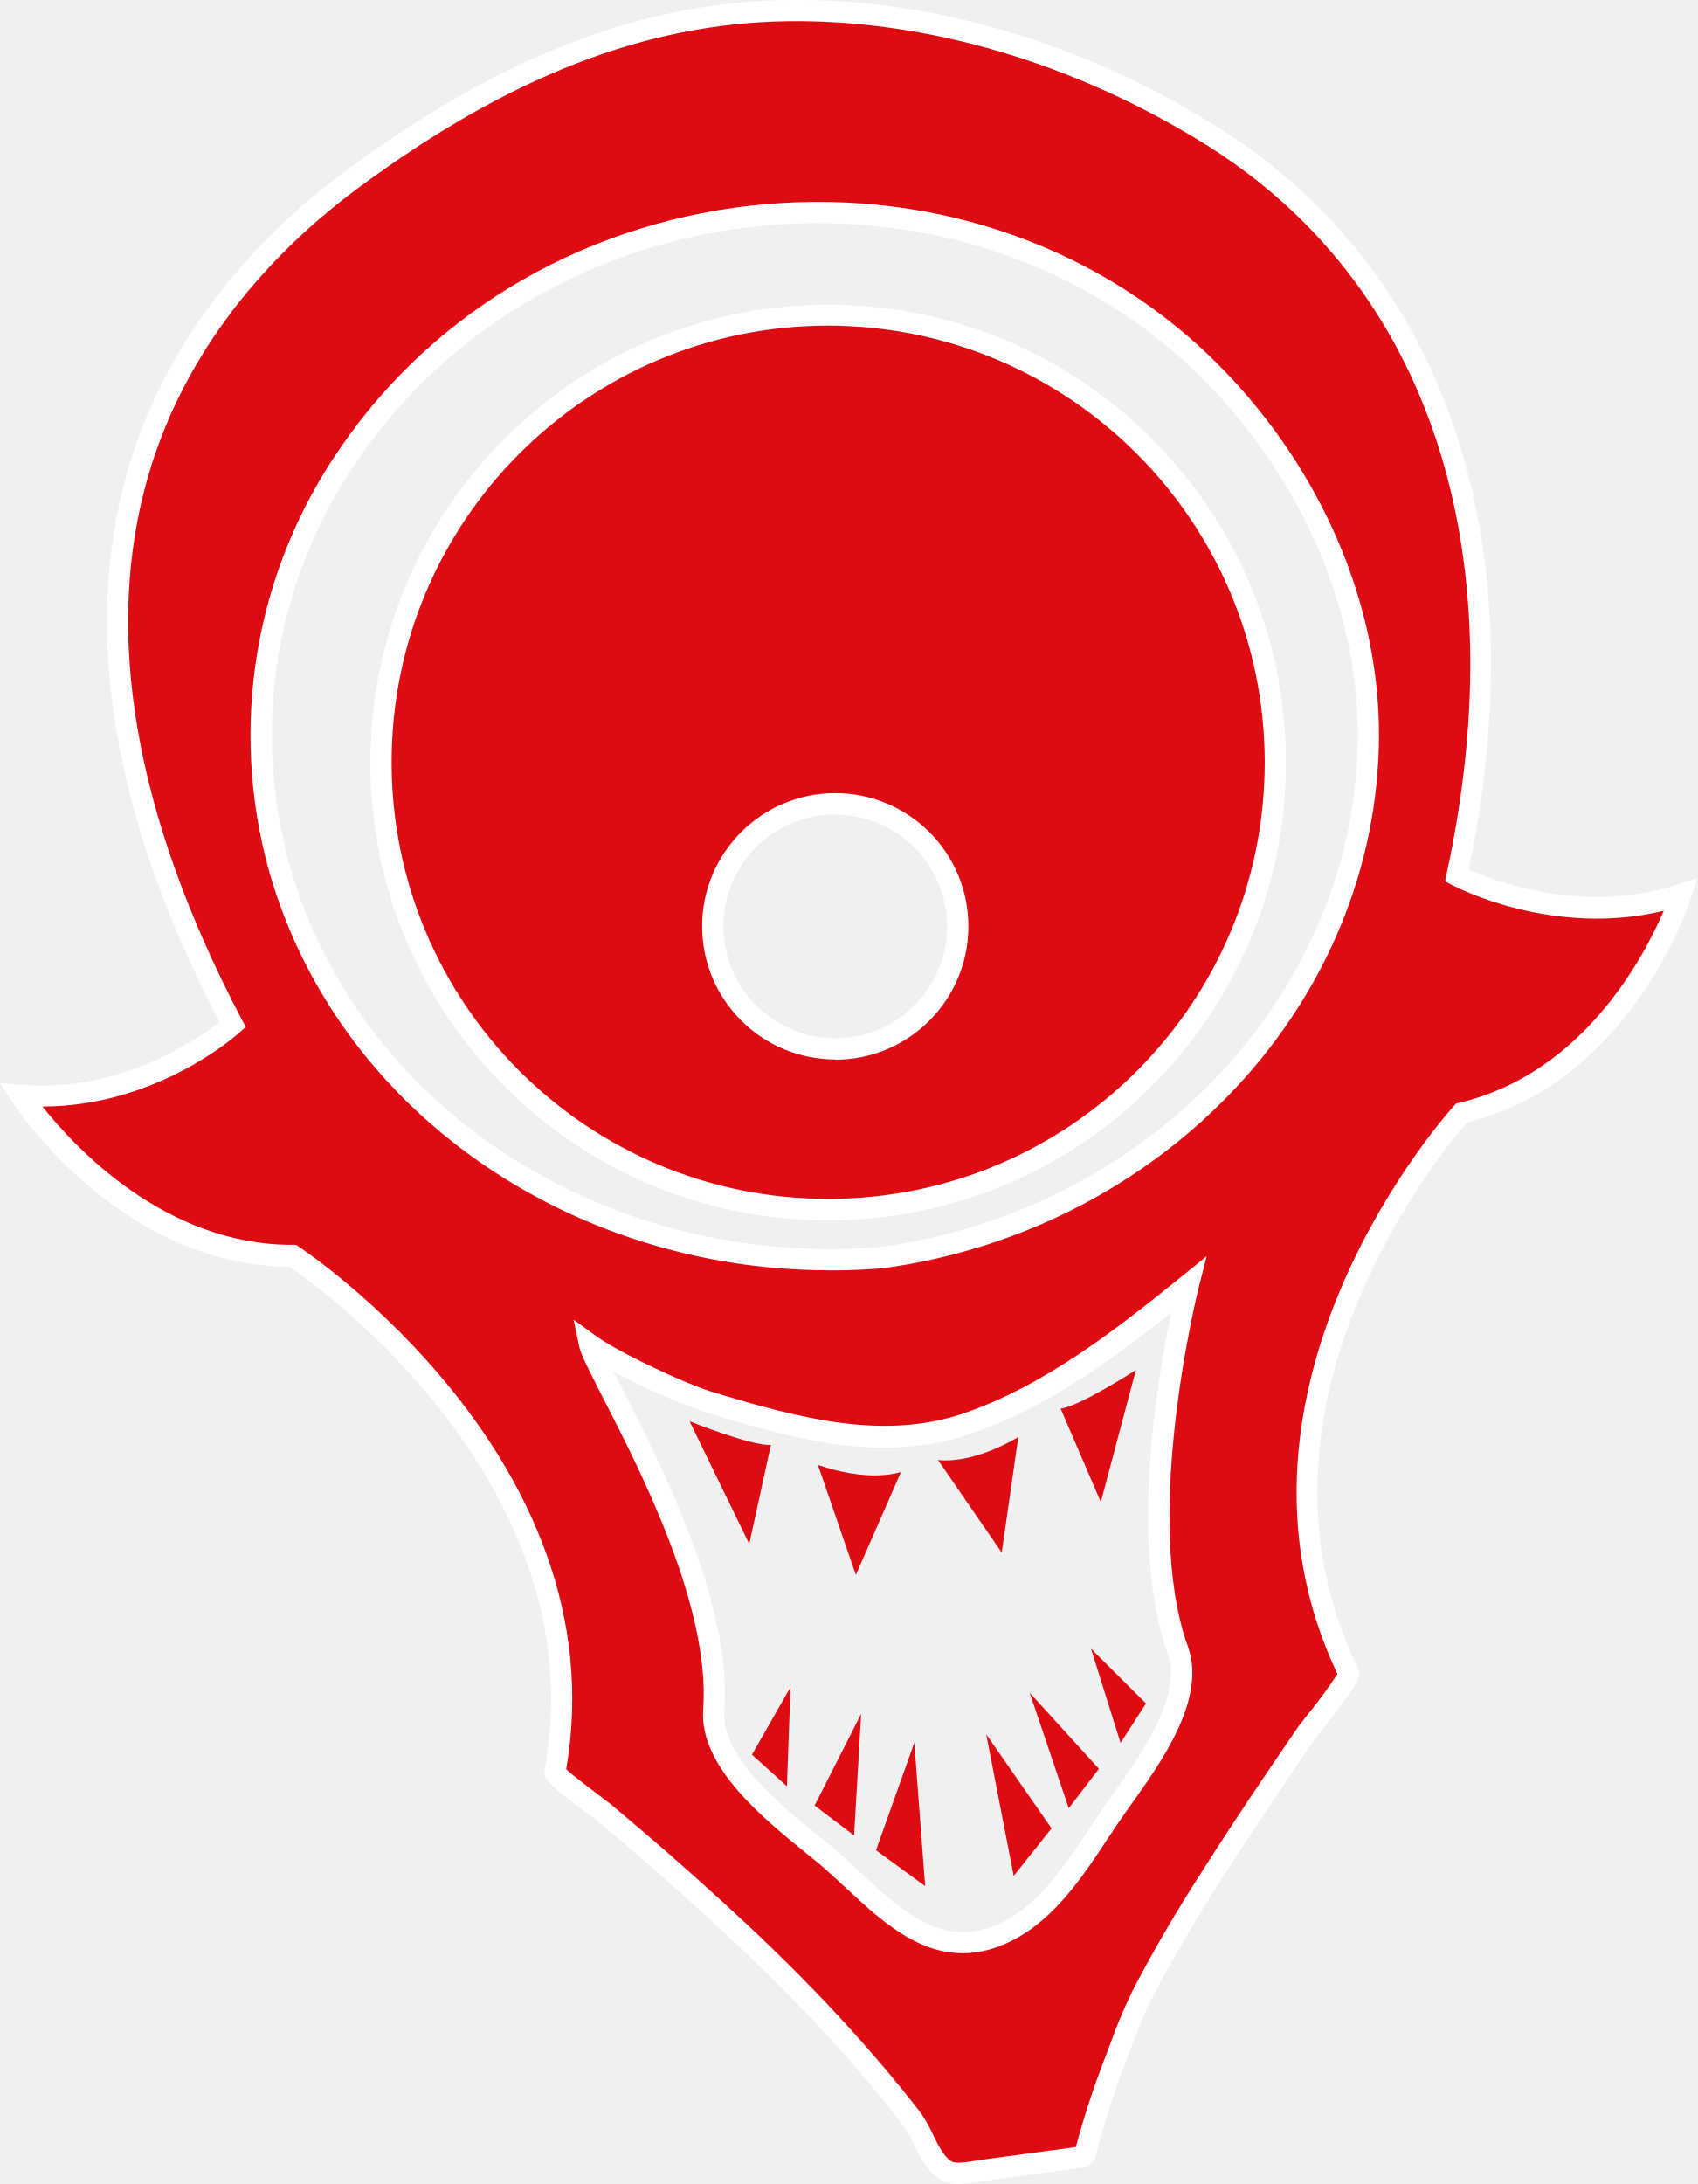
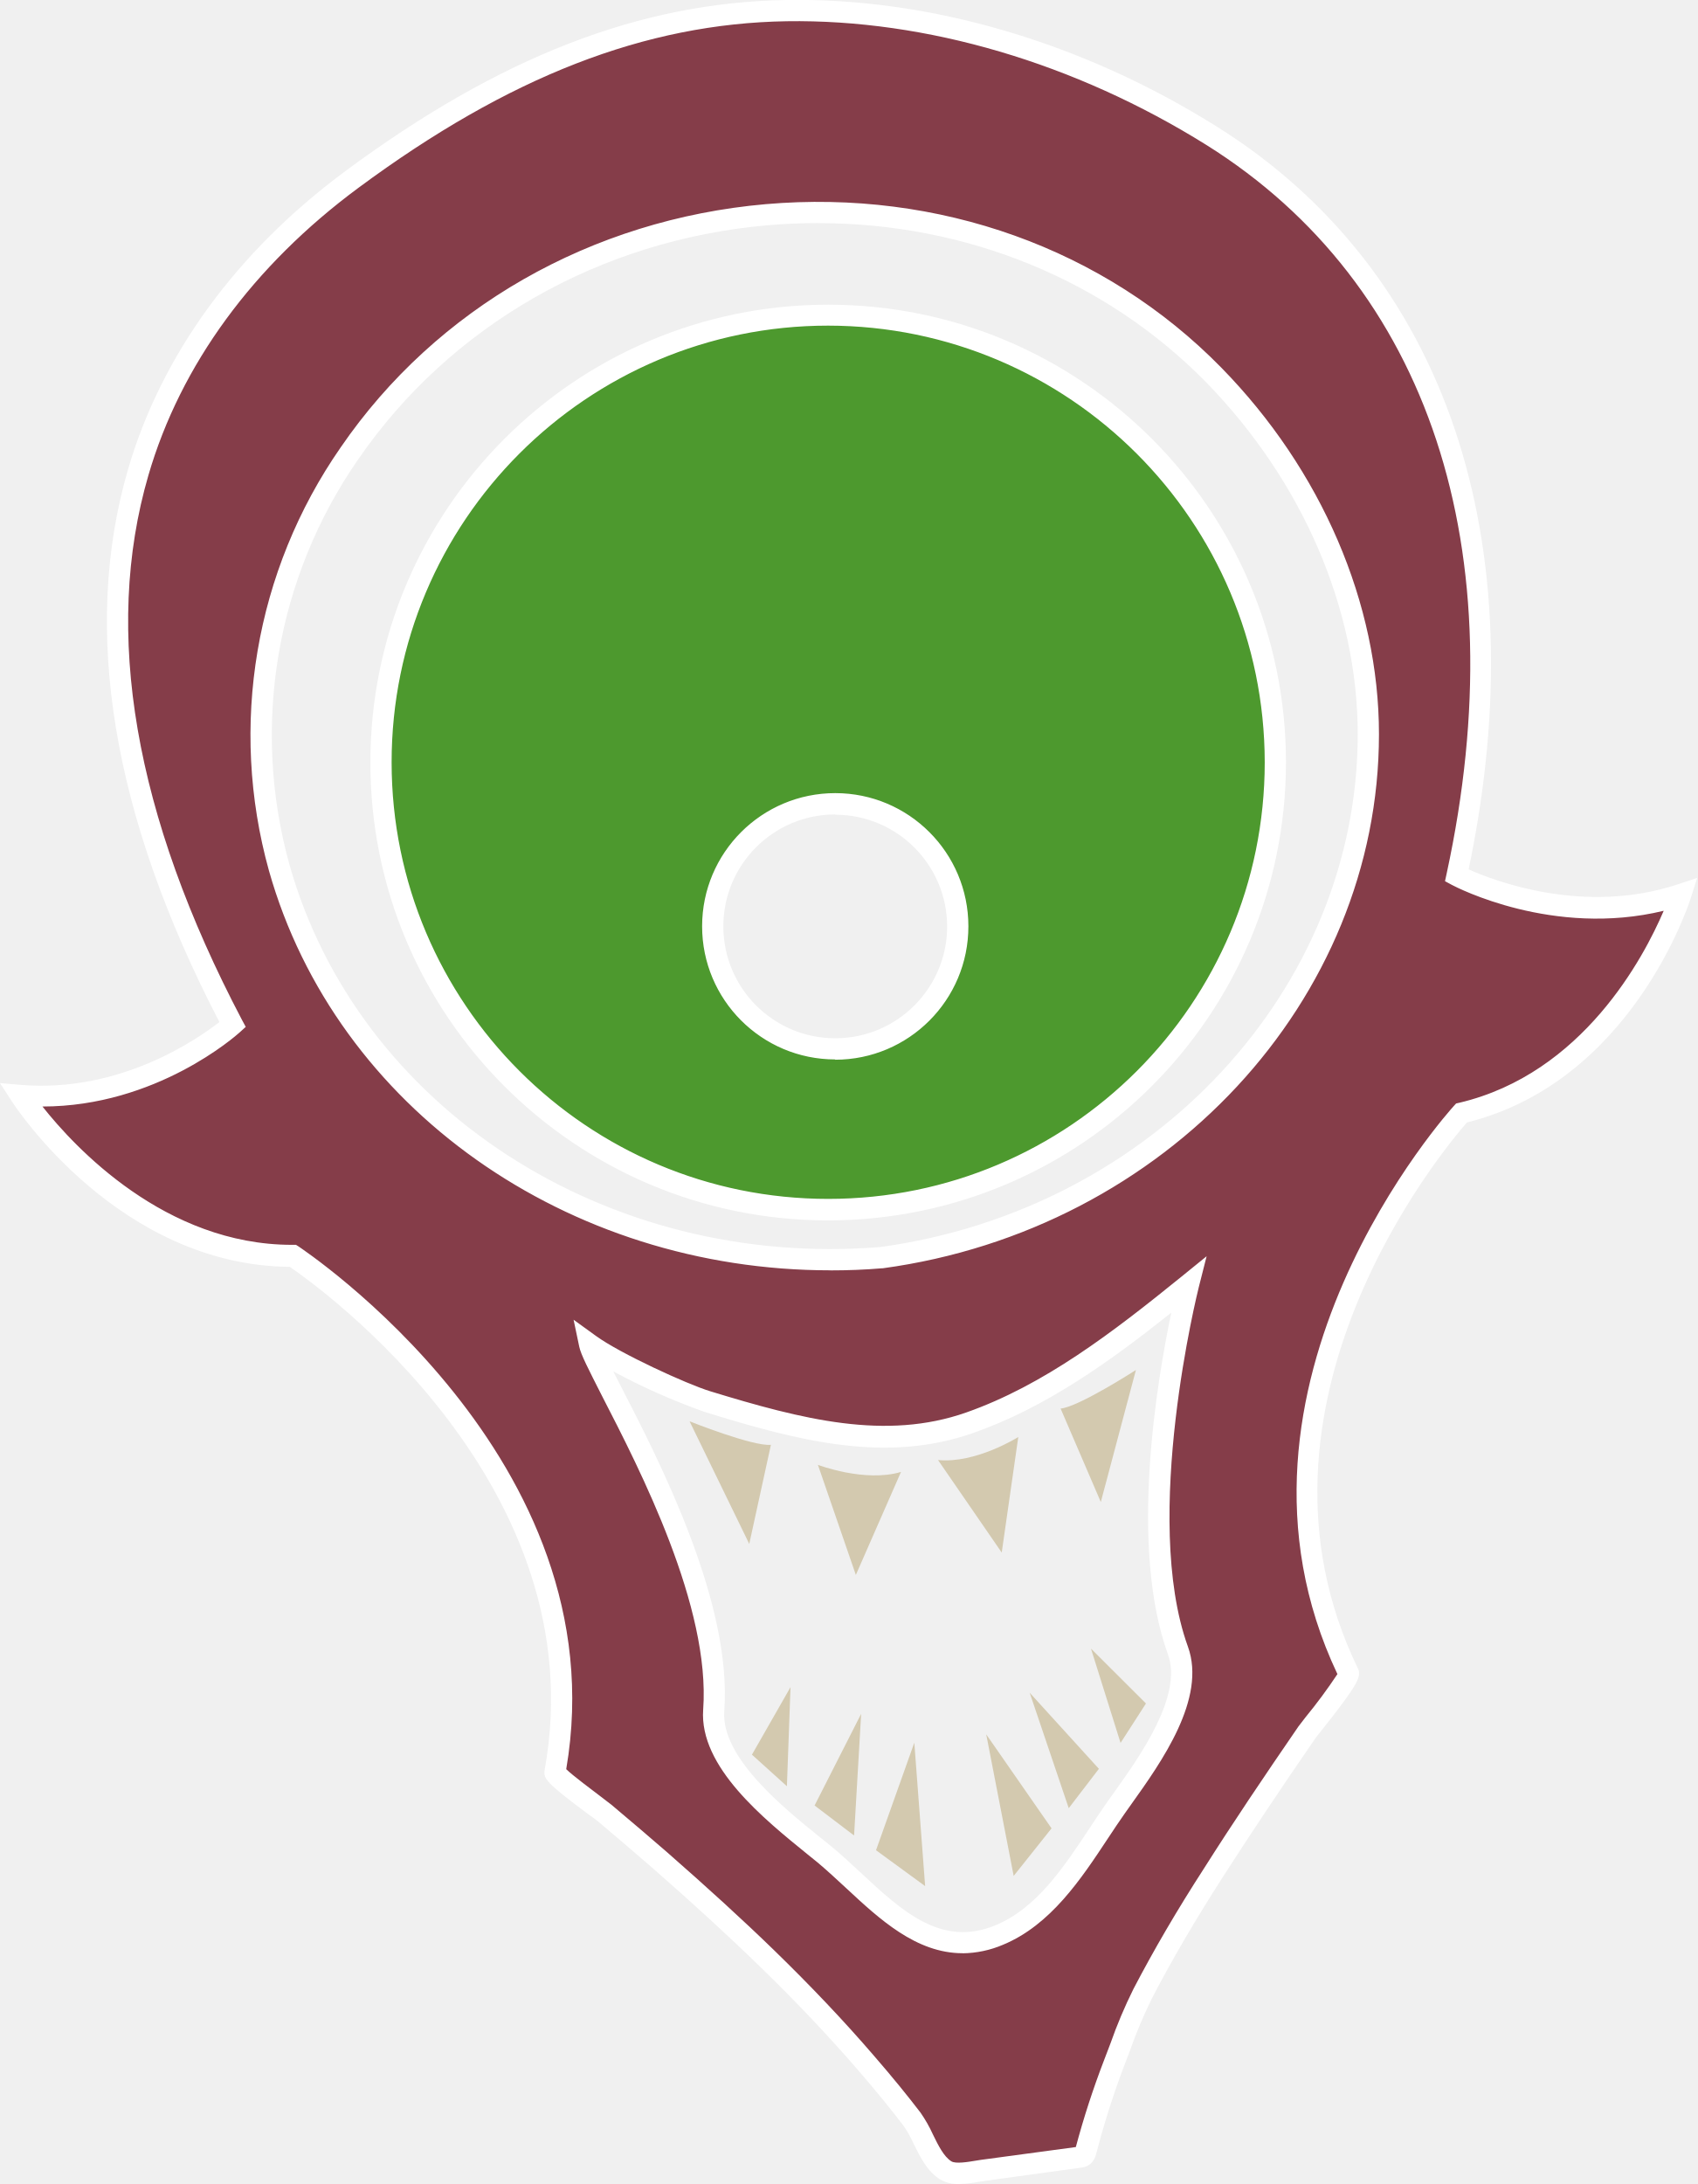
<svg xmlns="http://www.w3.org/2000/svg" viewBox="0 0 239.79 308.52">
  <defs>
-     <style>.cls-1{fill:#df0b13;}.cls-2{fill:#fff;}</style>
+     <style>.cls-1{fill:#853d49;}.cls-2{fill:#4d992e;}.cls-3{fill:#fff;}.cls-4{fill:#d3c9af;}</style>
  </defs>
  <g id="Layer_2" data-name="Layer 2">
    <g id="Layer_1-2" data-name="Layer 1">
-       <path class="cls-1" d="M117,44.54a63.18,63.18,0,1,0,63.19,63.18A63.17,63.17,0,0,0,117,44.54Zm1,103.66a17.31,17.31,0,1,1,17.32-17.31A17.31,17.31,0,0,1,118,148.2Zm87.82-24.53c8.59-39.68,1.87-81.62-34.63-104.48-17.7-11.09-38.82-18-60-17.68C88,1.88,68,11.81,49.74,25.34,35.64,35.77,24.49,49.72,19.53,66.72c-7.72,26.48.92,54.46,13.32,78.05,0,0-12.58,11.39-29.93,9.95,0,0,14.75,22.75,38.45,22.67,0,0,45,29,37.05,72.86-.13.69,6.14,5.11,7,5.83,2.61,2.21,5.21,4.42,7.79,6.66,5.15,4.48,10.21,9.07,15.1,13.83s9.61,9.69,14.06,14.85c2.24,2.59,4.42,5.23,6.49,7.95,1.6,2.09,2.47,5.84,4.77,7.25,1.32.8,3.77.19,5.16,0l13.7-1.87a1.26,1.26,0,0,0,.6-.2,1.19,1.19,0,0,0,.33-.65,122.24,122.24,0,0,1,3.93-12.4,99.21,99.21,0,0,1,4.07-9.89c3-5.8,6.37-11.45,9.9-17q6.47-10.08,13.28-19.92c.51-.74,6.26-7.64,5.89-8.4-19.67-40.57,16-79.11,16-79.11,23-5.41,31-30.85,31-30.85C221.08,131.78,205.79,123.67,205.79,123.67Zm-39.36,109.5c2.57,7.12-4.93,16.77-8.7,22.11-4.47,6.34-8.87,14.9-16.58,18.07-10.5,4.32-17.43-5.43-24.63-11.34-5.34-4.39-16.26-12.38-15.68-20.4C102.29,222,84.11,193.82,83.31,190c3.53,2.56,13.1,7,16.59,8,11.91,3.65,24.82,7.29,37.11,3,11.47-4,21.7-12,30.9-19.47C167.91,181.51,159.58,214.24,166.43,233.17Zm-41.89-55.5c-38.56,3.12-75-19.43-85.08-55.11A70.16,70.16,0,0,1,49.37,64C77.06,23.69,137.48,18.27,171.48,53c13.2,13.47,21.85,31.69,21.85,50.73C193.33,141.09,163.49,172.36,124.54,177.67Z" />
-       <path class="cls-2" d="M135.48,308.52a4.93,4.93,0,0,1-2.63-.63c-1.82-1.11-2.84-3.19-3.74-5a16.38,16.38,0,0,0-1.44-2.58c-1.83-2.4-3.87-4.9-6.43-7.87-4.2-4.86-8.77-9.69-14-14.76-4.45-4.33-9.37-8.83-15-13.76-2.37-2.06-4.91-4.23-7.78-6.65-.2-.17-.71-.55-1.36-1-5.86-4.37-6.36-5-6.15-6.22,7.31-40.26-31.85-68.24-36-71.09-24-.2-38.64-22.4-39.26-23.35L0,153l3,.26C17,154.39,27.86,146.81,31,144.38,15.83,115.18,11.5,88.91,18.09,66.3c4.73-16.2,15.36-30.78,30.76-42.17C70.66,8,90.44.34,111.1,0c20.31-.34,41.9,6,60.86,17.91,32.34,20.25,45.26,58.44,35.54,104.9,3.6,1.62,16.28,6.49,29.5,2.13l2.79-.92-.89,2.79c-.33,1.07-8.48,26-31.64,31.75-3.34,3.81-33.46,39.9-15.42,77.1.55,1.15.13,2.16-5.1,8.76-.46.58-.8,1-.9,1.15-4.89,7.09-9.23,13.59-13.26,19.88-3.77,5.89-7,11.41-9.83,16.85a66.93,66.93,0,0,0-3.1,7.37l-.9,2.36a120.56,120.56,0,0,0-3.88,12.25,2.62,2.62,0,0,1-.83,1.42,2.54,2.54,0,0,1-1.35.52L139,308.1l-.74.12A16.67,16.67,0,0,1,135.48,308.52ZM80,249.92c.93.92,3.75,3,4.88,3.87.72.54,1.28,1,1.5,1.15,2.88,2.42,5.44,4.61,7.82,6.67,5.71,5,10.67,9.52,15.16,13.88,5.27,5.13,9.89,10,14.15,14.95,2.6,3,4.68,5.56,6.55,8a19.55,19.55,0,0,1,1.75,3.08c.75,1.54,1.54,3.14,2.61,3.8.61.38,2.39.08,3.34-.08l.82-.13L152,303.3A121.76,121.76,0,0,1,156,291c.3-.77.59-1.55.89-2.33a68,68,0,0,1,3.25-7.7c2.88-5.52,6.14-11.11,10-17.08,4-6.32,8.4-12.85,13.31-20,.12-.17.5-.65,1-1.3a74.79,74.79,0,0,0,4.51-6.1c-19.34-40.83,16.1-79.88,16.46-80.27l.31-.34.45-.1c17.45-4.12,26.08-20.56,28.88-27.12-15.62,3.79-29.29-3.32-29.9-3.64l-1-.54.24-1.11c9.89-45.68-2.48-83.18-33.95-102.89C151.89,8.89,130.86,2.7,111.15,3c-20,.32-39.24,7.8-60.52,23.54-14.86,11-25.12,25-29.66,40.59-6.45,22.12-2,48,13.21,76.93l.54,1-.86.78c-.5.45-11.76,10.47-27.87,10.47H6c4.53,5.73,17.33,19.54,35.26,19.54h.56l.38.24C42.64,176.42,87.53,206,80,249.92Zm56,26c-6.55,0-11.73-4.81-16.41-9.16-1.39-1.29-2.7-2.5-4-3.6l-1.52-1.23C108,257,98.76,249.6,99.35,241.5c1.06-14.48-8.91-33.85-14.27-44.26-2-3.94-3-5.88-3.24-7l-.8-3.81,3.15,2.28c3.39,2.47,12.81,6.8,16.14,7.82,13.07,4,24.81,7,36.19,3,11-3.87,20.68-11.3,30.45-19.22l3.51-2.85-1.11,4.38c-.08.33-8.15,32.5-1.53,50.78h0c2.65,7.33-3.76,16.31-8,22.25l-.88,1.24c-.81,1.14-1.61,2.36-2.44,3.61-3.78,5.72-8.07,12.21-14.8,15A14.92,14.92,0,0,1,136,275.93Zm-49.36-82.2,1.1,2.14c5.49,10.67,15.72,30.53,14.59,45.85-.48,6.53,8.33,13.64,13.6,17.89l1.54,1.24c1.4,1.16,2.8,2.46,4.16,3.72C127.46,270,133,275.09,140.58,272c5.88-2.41,9.72-8.23,13.44-13.86.85-1.29,1.66-2.51,2.49-3.68l.89-1.25c3.64-5.1,9.73-13.64,7.62-19.49-5.53-15.27-1.54-38.73.47-48.29-8.86,7.05-17.81,13.43-28,17-12.24,4.3-24.47,1.21-38-3A91.83,91.83,0,0,1,86.65,193.73Zm30.68-14.27C80.19,179.46,47.5,156.58,38,123A71.29,71.29,0,0,1,48.14,63.19C61.64,43.51,83.53,31,108.19,28.84c24.45-2.12,47.91,6.29,64.37,23.1,14.15,14.45,22.27,33.32,22.27,51.78,0,37.56-30.13,70-70.09,75.44h-.08C122.2,179.37,119.75,179.46,117.33,179.46Zm-1.7-147.94q-3.57,0-7.18.31C84.68,33.9,63.6,46,50.61,64.89a68.3,68.3,0,0,0-9.71,57.27c9.72,34.41,44.82,57.14,83.48,54,38.45-5.26,67.45-36.41,67.45-72.46C191.83,86,184,67.93,170.41,54,156.2,39.53,136.54,31.52,115.63,31.52ZM117,172.4a64.68,64.68,0,1,1,64.69-64.68A64.75,64.75,0,0,1,117,172.4ZM117,46a61.68,61.68,0,1,0,61.69,61.68A61.75,61.75,0,0,0,117,46Zm1,103.66a18.81,18.81,0,1,1,18.82-18.81A18.83,18.83,0,0,1,118,149.7Zm0-34.61a15.81,15.81,0,1,0,15.82,15.8A15.82,15.82,0,0,0,118,115.09Z" />
-       <path class="cls-1" d="M97.43,200.78s8.94,3.57,11.49,3.32l-3.06,14Zm23.49,21.7,6.38-14.55c-5.1,1.53-11.74-1-11.74-1Zm39.57-28.95s-8.09,5.22-10.64,5.45l5.68,13.2ZM143.87,203s-6,3.78-11.34,3.25l9,13.07Zm-32.69,49.33.51-14-5.45,9.54Zm3.91,2.72,5.58,4.24,1-17.19Zm8.68,6.32,6.94,5.07-1.53-20.26Zm38.14-20.73-7.77-7.75,4.18,13.32Zm-16.43-1.52L151,255.43l4.26-5.56ZM139.34,245,143.22,265l5.35-6.72Z" />
+       <path class="cls-1" d="M205.79,123.67c8.59-39.68,1.88-81.62-34.63-104.48-17.7-11.09-38.82-18-60-17.68C88,1.89,68,11.81,49.75,25.34,35.64,35.77,24.49,49.73,19.53,66.72c-7.72,26.49.92,54.46,13.32,78.05,0,0-12.58,11.39-29.93,9.95,0,0,14.75,22.75,38.46,22.67,0,0,45,29,37,72.86-.13.69,6.14,5.12,7,5.84,2.61,2.2,5.22,4.41,7.79,6.66,5.15,4.48,10.21,9.06,15.11,13.82s9.6,9.69,14.05,14.85c2.24,2.59,4.43,5.23,6.5,7.95,1.59,2.1,2.46,5.84,4.76,7.25,1.32.8,3.77.19,5.16,0l13.7-1.87a1.13,1.13,0,0,0,.6-.2,1.17,1.17,0,0,0,.34-.65,119.71,119.71,0,0,1,3.92-12.4,100,100,0,0,1,4.07-9.88c3-5.81,6.37-11.46,9.9-17q6.47-10.08,13.29-19.92c.5-.74,6.25-7.64,5.88-8.4-19.67-40.57,16-79.11,16-79.11,23-5.41,31-30.85,31-30.85C221.08,131.79,205.79,123.67,205.79,123.67Zm-39.36,109.5c2.57,7.12-4.93,16.77-8.7,22.11-4.46,6.34-8.87,14.9-16.58,18.07-10.5,4.32-17.43-5.42-24.62-11.33-5.35-4.4-16.27-12.39-15.69-20.41C102.29,222,84.11,193.82,83.31,190c3.53,2.57,13.1,7,16.59,8,11.91,3.64,24.82,7.28,37.11,3,11.47-4,21.7-12,30.91-19.46C167.92,181.52,159.58,214.24,166.43,233.17Zm-41.89-55.5c-38.56,3.12-75-19.43-85.08-55.1a70.12,70.12,0,0,1,9.92-58.52C77.06,23.69,137.48,18.27,171.49,53c13.19,13.47,21.84,31.69,21.84,50.73C193.33,141.1,163.5,172.36,124.54,177.67Z" />
+       <path class="cls-2" d="M117,44.54a63.19,63.19,0,1,0,63.18,63.18A63.17,63.17,0,0,0,117,44.54Zm1,103.66a17.31,17.31,0,1,1,17.31-17.31A17.3,17.3,0,0,1,118,148.2Z" />
+       <path class="cls-3" d="M135.48,308.52a4.93,4.93,0,0,1-2.63-.63c-1.82-1.11-2.84-3.19-3.74-5a16.38,16.38,0,0,0-1.44-2.58c-1.83-2.4-3.87-4.9-6.43-7.87-4.2-4.86-8.77-9.69-14-14.76-4.45-4.33-9.37-8.83-15-13.76-2.37-2.06-4.91-4.23-7.78-6.65-.2-.17-.71-.55-1.36-1-5.86-4.37-6.36-5-6.15-6.22,7.31-40.26-31.85-68.24-36-71.09-24-.2-38.64-22.4-39.26-23.35L0,153l3,.26C17,154.39,27.86,146.81,31,144.38,15.83,115.18,11.5,88.91,18.09,66.3c4.73-16.2,15.36-30.78,30.76-42.17C70.66,8,90.44.34,111.1,0c20.31-.34,41.9,6,60.86,17.91,32.34,20.25,45.26,58.44,35.54,104.9,3.6,1.62,16.28,6.49,29.5,2.13l2.79-.92-.89,2.79c-.33,1.07-8.48,26-31.64,31.75-3.34,3.81-33.46,39.9-15.42,77.1.55,1.15.13,2.16-5.1,8.76-.46.58-.8,1-.9,1.15-4.89,7.09-9.23,13.59-13.26,19.88-3.77,5.89-7,11.41-9.83,16.85a66.93,66.93,0,0,0-3.1,7.37l-.9,2.36a120.56,120.56,0,0,0-3.88,12.25,2.62,2.62,0,0,1-.83,1.42,2.54,2.54,0,0,1-1.35.52L139,308.1l-.74.12A16.67,16.67,0,0,1,135.48,308.52ZM80,249.92c.93.92,3.75,3,4.88,3.87.72.54,1.28,1,1.5,1.15,2.88,2.42,5.44,4.61,7.82,6.67,5.71,5,10.67,9.52,15.16,13.88,5.27,5.13,9.89,10,14.15,14.95,2.6,3,4.68,5.56,6.55,8a19.55,19.55,0,0,1,1.75,3.08c.75,1.54,1.54,3.14,2.61,3.8.61.38,2.39.08,3.34-.08l.82-.13L152,303.3A121.76,121.76,0,0,1,156,291c.3-.77.59-1.55.89-2.33a68,68,0,0,1,3.25-7.7c2.88-5.52,6.14-11.11,10-17.08,4-6.32,8.4-12.85,13.31-20,.12-.17.5-.65,1-1.3a74.79,74.79,0,0,0,4.51-6.1c-19.34-40.83,16.1-79.88,16.46-80.27l.31-.34.45-.1c17.45-4.12,26.08-20.56,28.88-27.12-15.62,3.79-29.29-3.32-29.9-3.64l-1-.54.24-1.11c9.89-45.68-2.48-83.18-33.95-102.89C151.89,8.89,130.86,2.7,111.15,3c-20,.32-39.24,7.8-60.52,23.54-14.86,11-25.12,25-29.66,40.59-6.45,22.12-2,48,13.21,76.93l.54,1-.86.78c-.5.45-11.76,10.47-27.87,10.47H6c4.53,5.73,17.33,19.54,35.26,19.54h.56l.38.24C42.64,176.42,87.53,206,80,249.92Zm56,26c-6.55,0-11.73-4.81-16.41-9.16-1.39-1.29-2.7-2.5-4-3.6l-1.52-1.23C108,257,98.76,249.6,99.35,241.5c1.06-14.48-8.91-33.85-14.27-44.26-2-3.94-3-5.88-3.24-7l-.8-3.81,3.15,2.28c3.39,2.47,12.81,6.8,16.14,7.82,13.07,4,24.81,7,36.19,3,11-3.87,20.68-11.3,30.45-19.22l3.51-2.85-1.11,4.38c-.08.33-8.15,32.5-1.53,50.78h0c2.65,7.33-3.76,16.31-8,22.25l-.88,1.24c-.81,1.14-1.61,2.36-2.44,3.61-3.78,5.72-8.07,12.21-14.8,15A14.92,14.92,0,0,1,136,275.93Zm-49.36-82.2,1.1,2.14c5.49,10.67,15.72,30.53,14.59,45.85-.48,6.53,8.33,13.64,13.6,17.89l1.54,1.24c1.4,1.16,2.8,2.46,4.16,3.72C127.46,270,133,275.09,140.58,272c5.88-2.41,9.72-8.23,13.44-13.86.85-1.29,1.66-2.51,2.49-3.68l.89-1.25c3.64-5.1,9.73-13.64,7.62-19.49-5.53-15.27-1.54-38.73.47-48.29-8.86,7.05-17.81,13.43-28,17-12.24,4.3-24.47,1.21-38-3A91.83,91.83,0,0,1,86.65,193.73Zm30.68-14.27C80.19,179.46,47.5,156.58,38,123A71.29,71.29,0,0,1,48.14,63.19C61.64,43.51,83.53,31,108.19,28.84c24.45-2.12,47.91,6.29,64.37,23.1,14.15,14.45,22.27,33.32,22.27,51.78,0,37.56-30.13,70-70.09,75.44h-.08C122.2,179.37,119.75,179.46,117.33,179.46Zm-1.7-147.94q-3.57,0-7.18.31C84.68,33.9,63.6,46,50.61,64.89a68.3,68.3,0,0,0-9.71,57.27c9.72,34.41,44.82,57.14,83.48,54,38.45-5.26,67.45-36.41,67.45-72.46C191.83,86,184,67.93,170.41,54,156.2,39.53,136.54,31.52,115.63,31.52ZM117,172.4a64.68,64.68,0,1,1,64.69-64.68A64.75,64.75,0,0,1,117,172.4ZM117,46a61.68,61.68,0,1,0,61.69,61.68A61.75,61.75,0,0,0,117,46Zm1,103.66a18.81,18.81,0,1,1,18.82-18.81A18.83,18.83,0,0,1,118,149.7Zm0-34.61a15.81,15.81,0,1,0,15.82,15.8A15.82,15.82,0,0,0,118,115.09Z" />
+       <path class="cls-4" d="M97.43,200.78s8.94,3.57,11.49,3.32l-3.06,14Zm23.49,21.7,6.38-14.55c-5.1,1.53-11.74-1-11.74-1Zm39.57-28.95s-8.09,5.22-10.64,5.45l5.68,13.2ZM143.87,203s-6,3.78-11.34,3.25l9,13.07Zm-32.69,49.33.51-14-5.45,9.54Zm3.91,2.72,5.58,4.24,1-17.19Zm8.68,6.32,6.94,5.07-1.53-20.26Zm38.14-20.73-7.77-7.75,4.18,13.32Zm-16.43-1.52L151,255.43l4.26-5.56ZM139.34,245,143.22,265l5.35-6.72Z" />
    </g>
  </g>
</svg>
